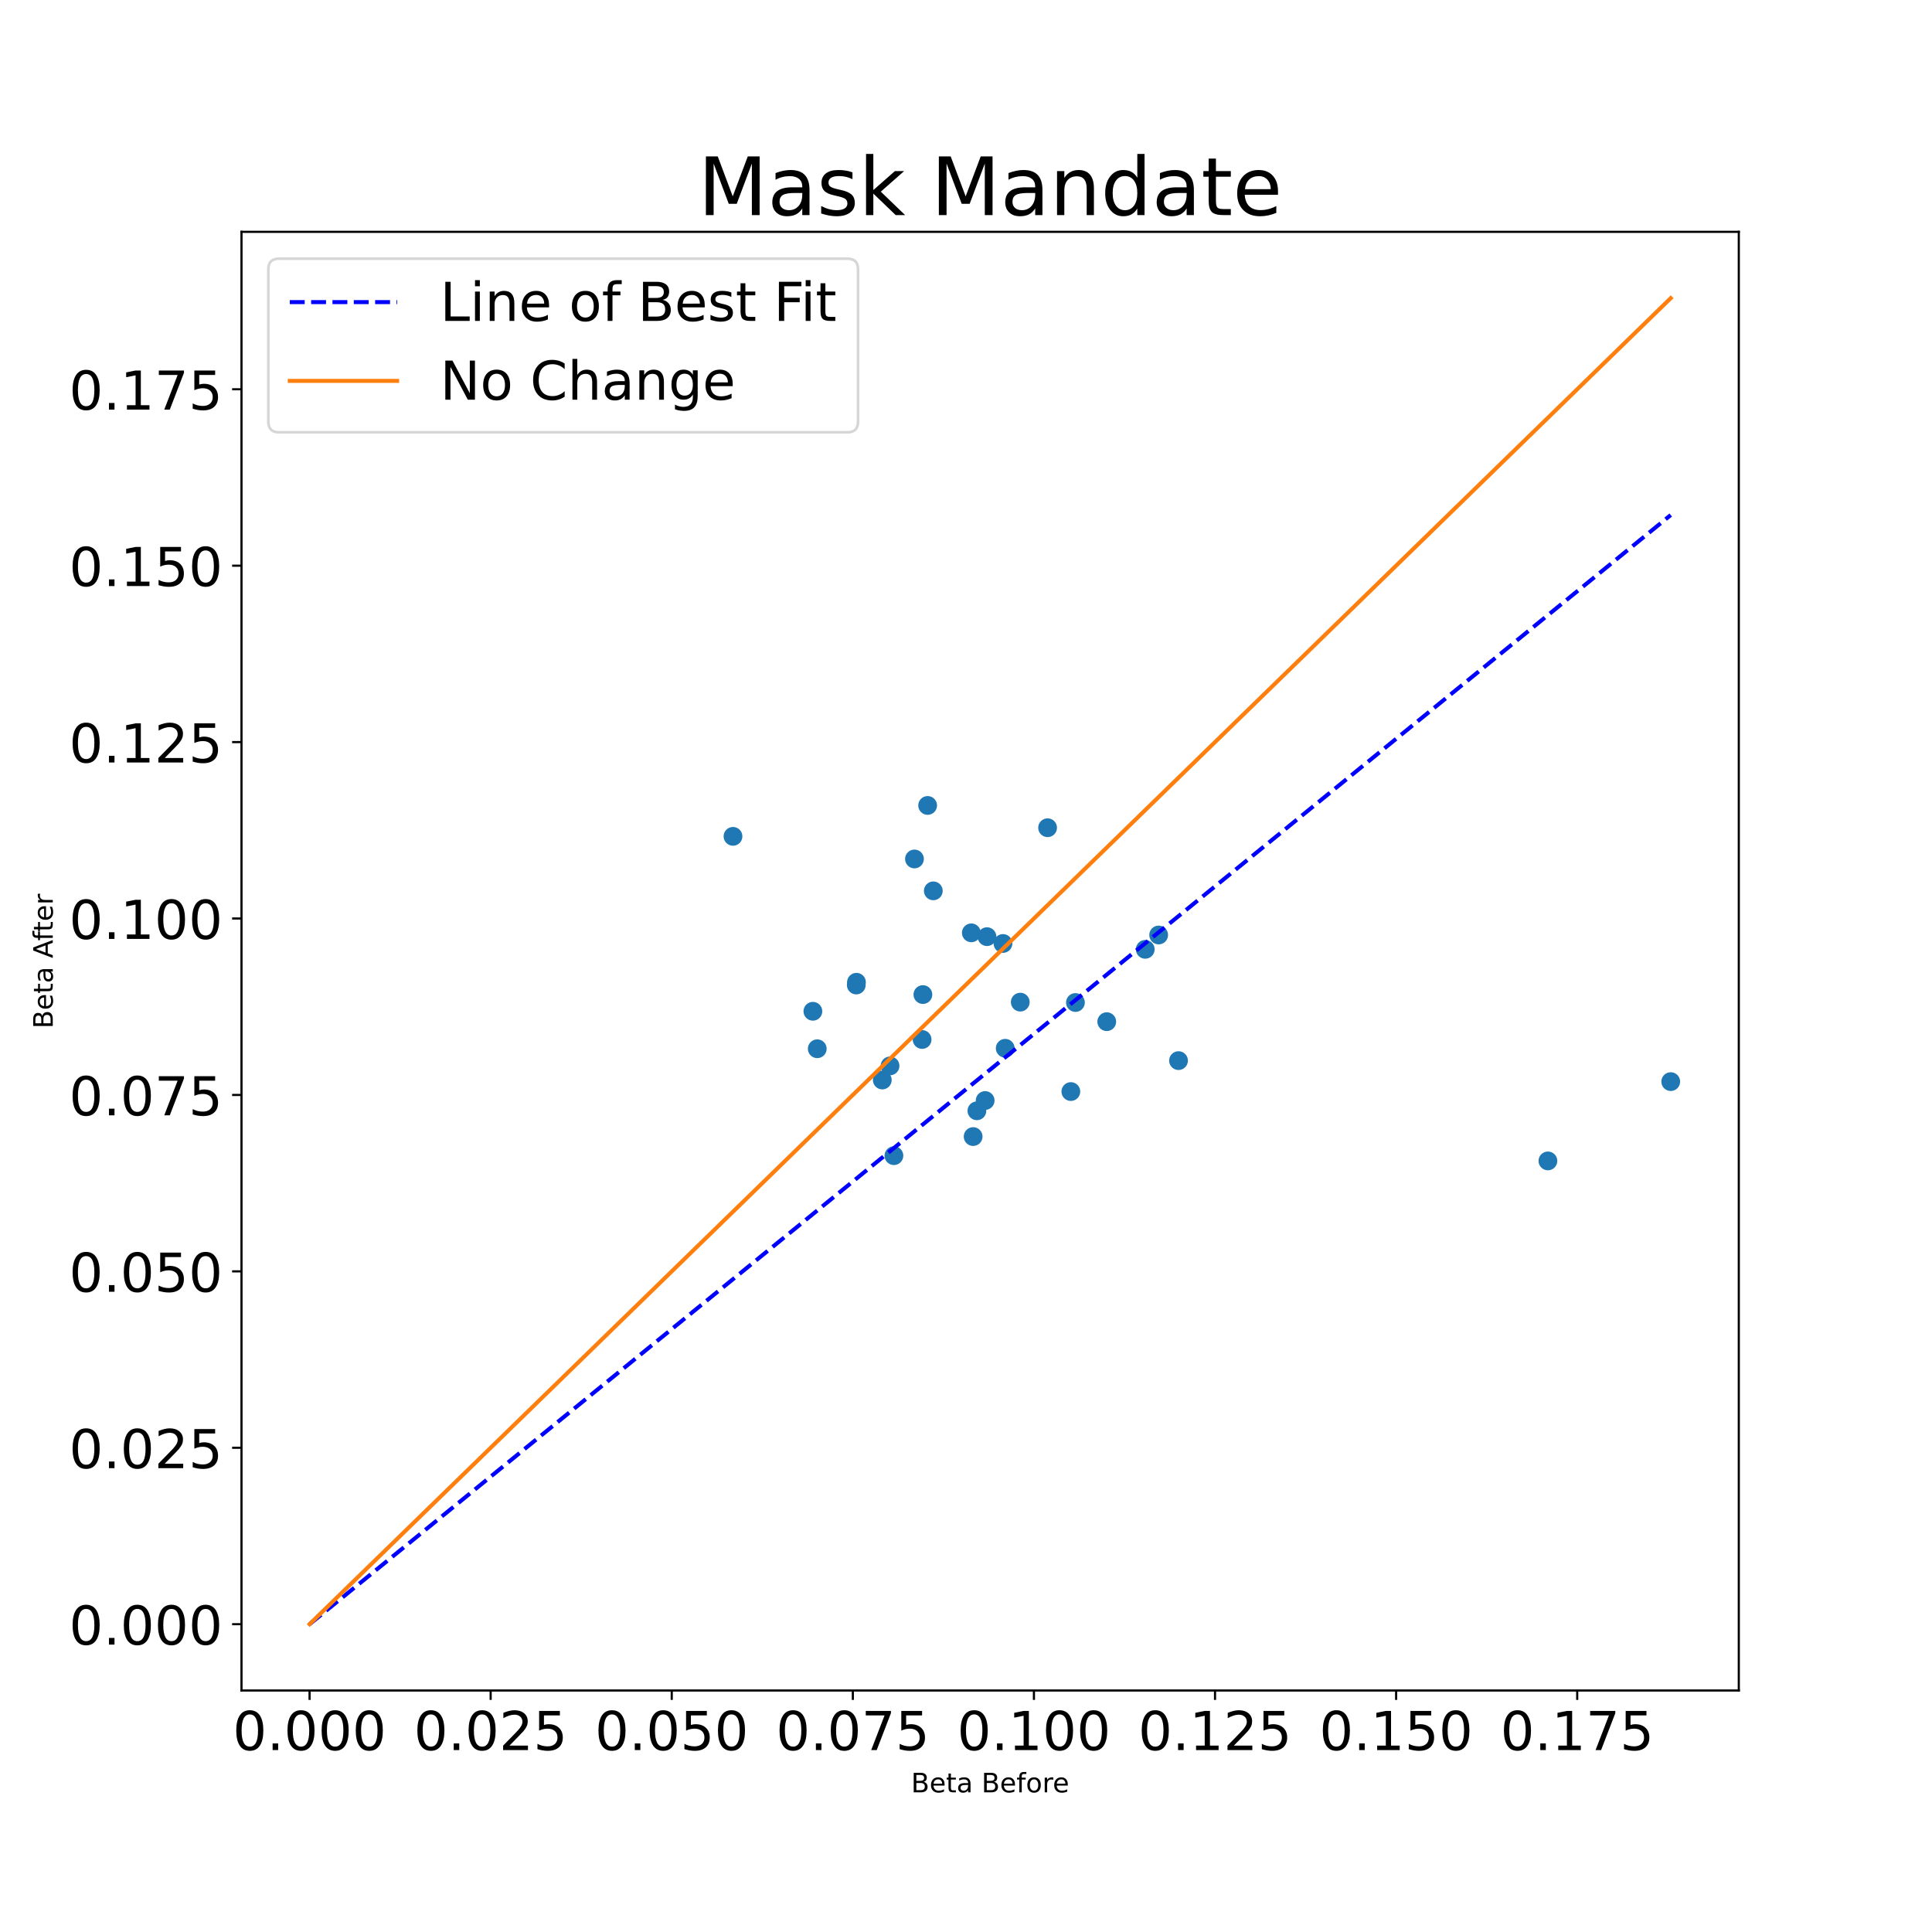
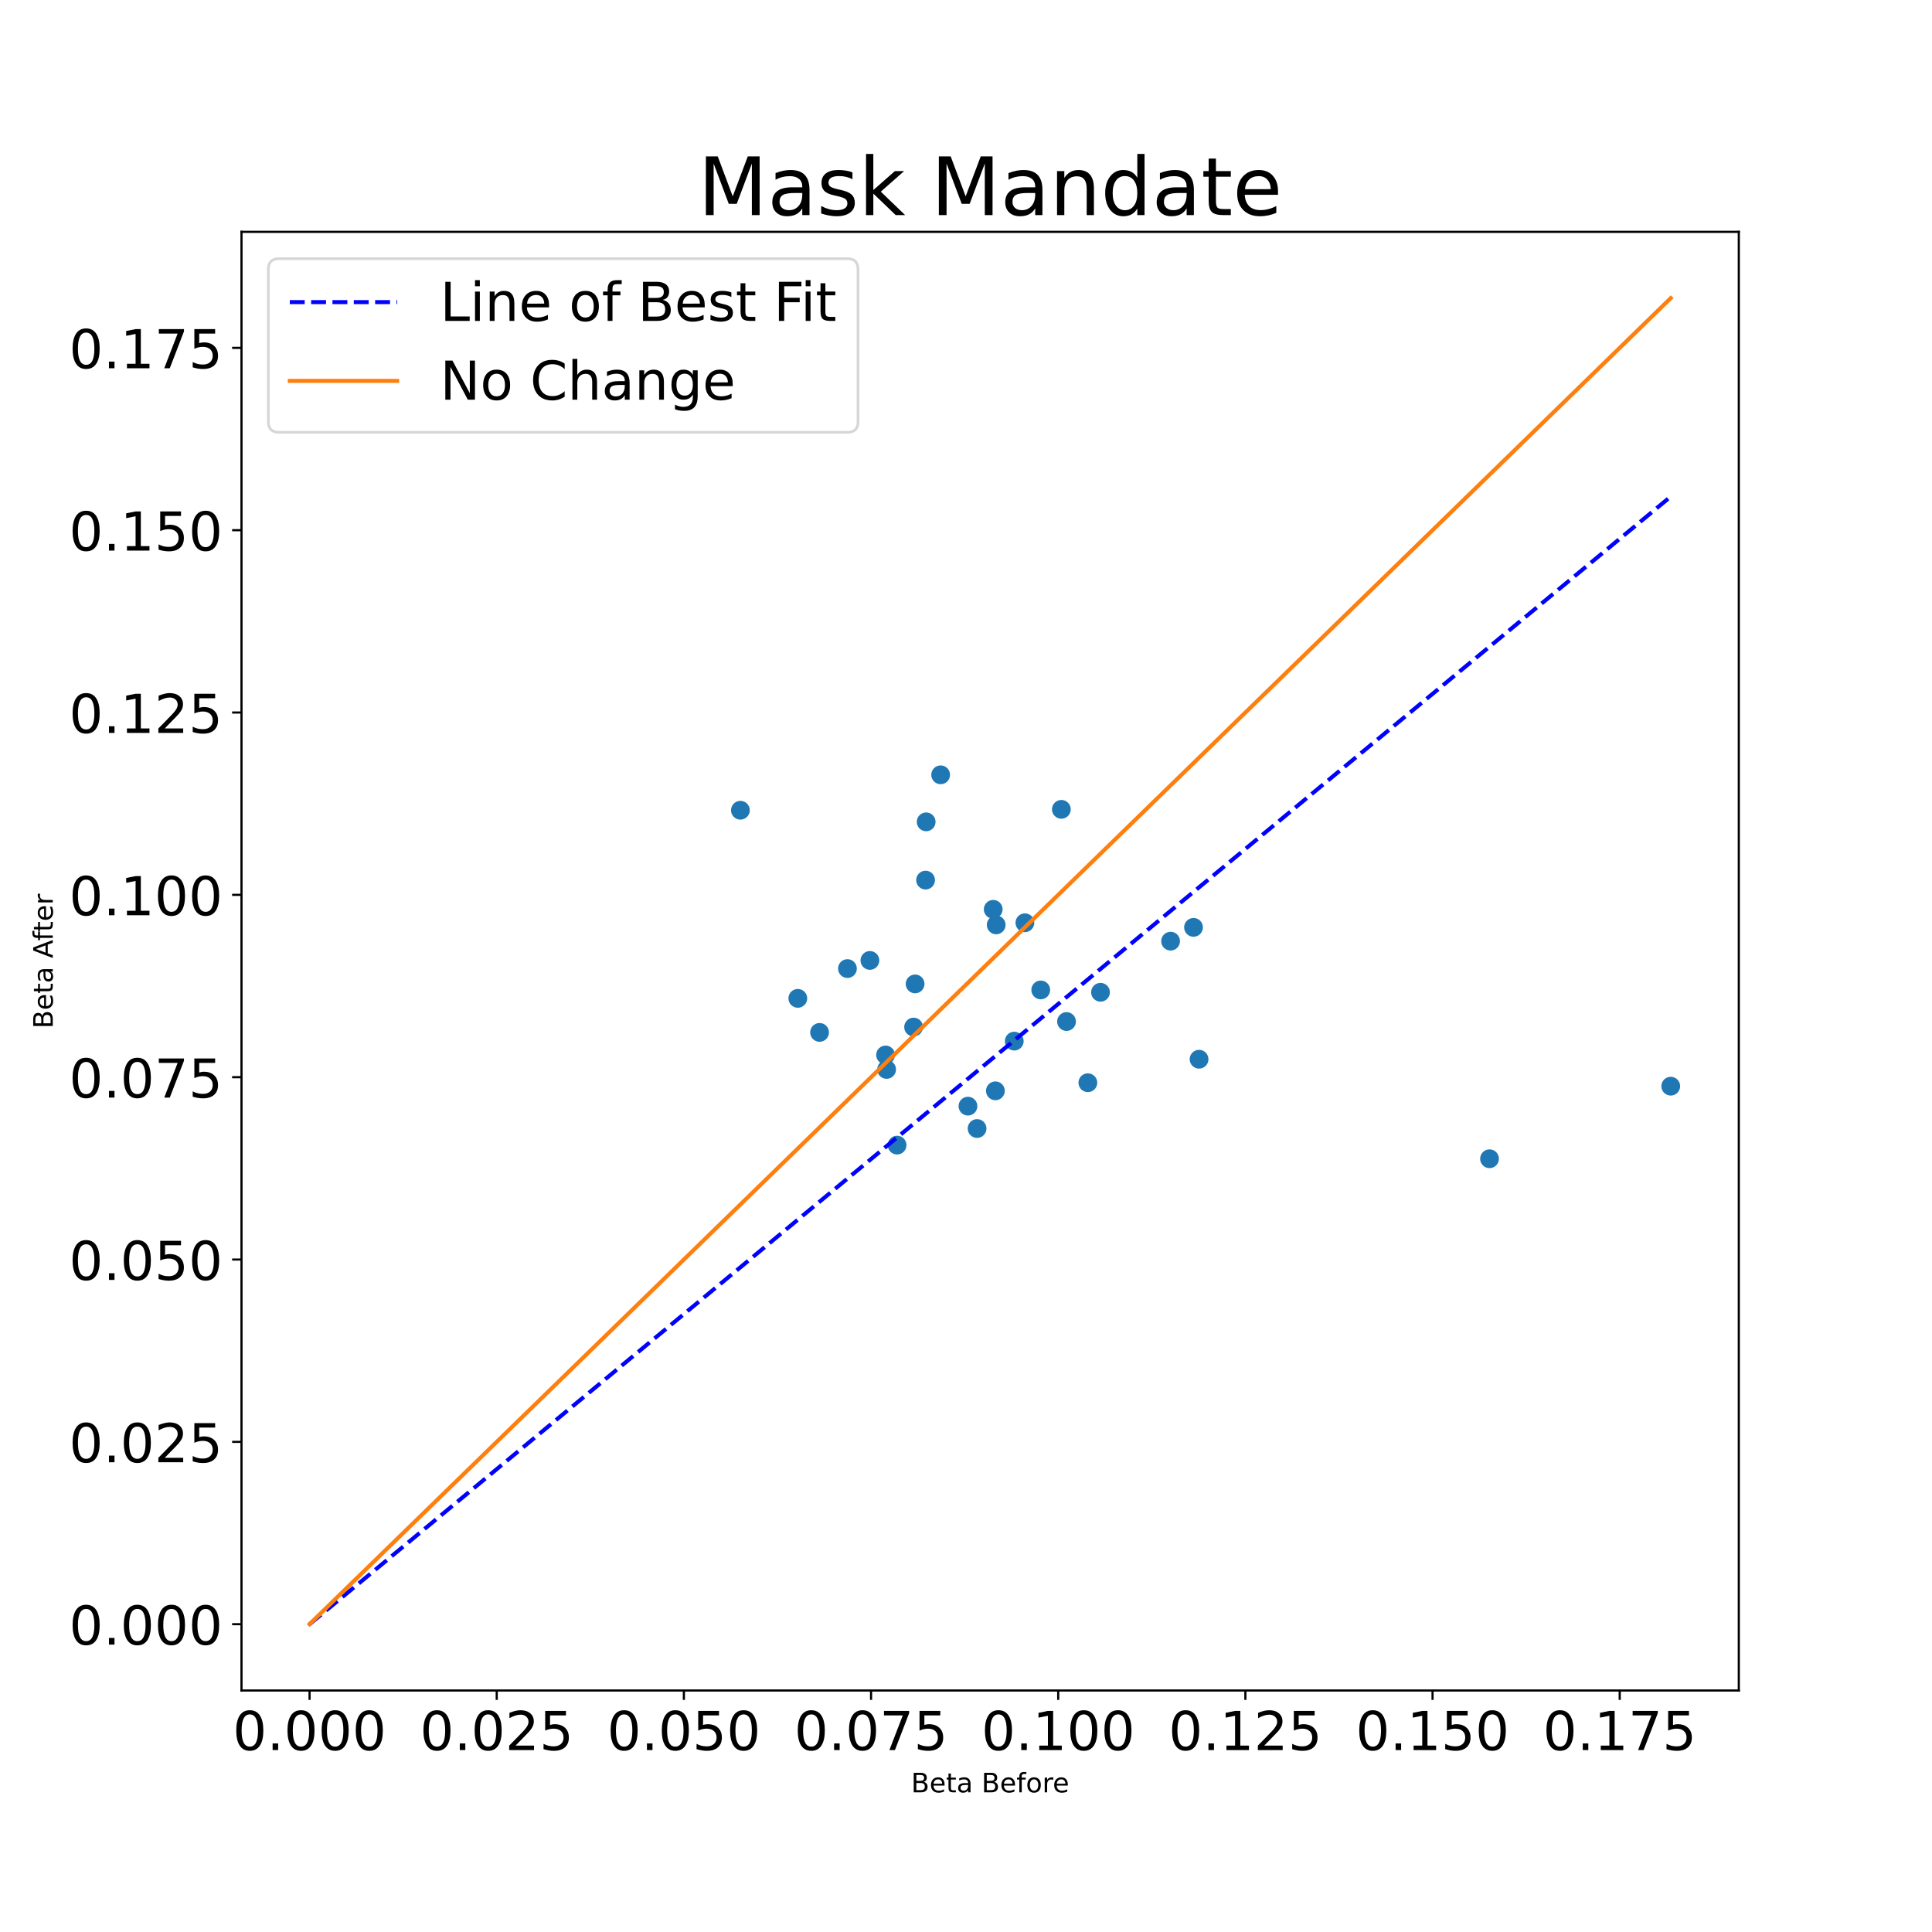
<svg xmlns="http://www.w3.org/2000/svg" xmlns:xlink="http://www.w3.org/1999/xlink" height="720pt" version="1.1" viewBox="0 0 720 720" width="720pt">
  <defs>
    <style type="text/css">*{stroke-linecap:butt;stroke-linejoin:round;}</style>
  </defs>
  <g id="figure_1">
    <g id="patch_1">
      <path d="M 0 720  L 720 720  L 720 0  L 0 0  z " style="fill:#ffffff;" />
    </g>
    <g id="axes_1">
      <g id="patch_2">
        <path d="M 90 630  L 648 630  L 648 86.4  L 90 86.4  z " style="fill:#ffffff;" />
      </g>
      <g id="matplotlib.axis_1">
        <g id="xtick_1">
          <g id="line2d_1">
            <defs>
-               <path d="M 0 0  L 0 3.5  " id="m002d3582f9" style="stroke:#000000;stroke-width:0.8;" />
-             </defs>
-             <g>
-               <use style="stroke:#000000;stroke-width:0.8;" x="115.364" xlink:href="#m002d3582f9" y="630" />
+               <path d="M 0 0  L 0 3.5  " id="mffcca838b2" style="stroke:#000000;stroke-width:0.8;" />
+             </defs>
+             <g>
+               <use style="stroke:#000000;stroke-width:0.8;" x="115.364" xlink:href="#mffcca838b2" y="630" />
            </g>
          </g>
          <g id="text_1">
            <g transform="translate(86.73551 652.1969)scale(0.2 -0.2)">
              <defs>
                <path d="M 31.781 66.406  Q 24.172 66.406 20.328 58.906  Q 16.5 51.422 16.5 36.375  Q 16.5 21.391 20.328 13.891  Q 24.172 6.391 31.781 6.391  Q 39.453 6.391 43.281 13.891  Q 47.125 21.391 47.125 36.375  Q 47.125 51.422 43.281 58.906  Q 39.453 66.406 31.781 66.406  z M 31.781 74.219  Q 44.047 74.219 50.516 64.516  Q 56.984 54.828 56.984 36.375  Q 56.984 17.969 50.516 8.266  Q 44.047 -1.422 31.781 -1.422  Q 19.531 -1.422 13.062 8.266  Q 6.594 17.969 6.594 36.375  Q 6.594 54.828 13.062 64.516  Q 19.531 74.219 31.781 74.219  z " id="DejaVuSans-48" />
                <path d="M 10.688 12.406  L 21 12.406  L 21 0  L 10.688 0  z " id="DejaVuSans-46" />
              </defs>
              <use xlink:href="#DejaVuSans-48" />
              <use x="63.623" xlink:href="#DejaVuSans-46" />
              <use x="95.41" xlink:href="#DejaVuSans-48" />
              <use x="159.033" xlink:href="#DejaVuSans-48" />
              <use x="222.656" xlink:href="#DejaVuSans-48" />
            </g>
          </g>
        </g>
        <g id="xtick_2">
          <g id="line2d_2">
            <g>
-               <use style="stroke:#000000;stroke-width:0.8;" x="182.852" xlink:href="#m002d3582f9" y="630" />
+               <use style="stroke:#000000;stroke-width:0.8;" x="185.114" xlink:href="#mffcca838b2" y="630" />
            </g>
          </g>
          <g id="text_2">
-             <g transform="translate(154.2239 652.1969)scale(0.2 -0.2)">
+             <g transform="translate(156.4862 652.1969)scale(0.2 -0.2)">
              <defs>
                <path d="M 19.188 8.297  L 53.609 8.297  L 53.609 0  L 7.328 0  L 7.328 8.297  Q 12.938 14.109 22.625 23.891  Q 32.328 33.688 34.812 36.531  Q 39.547 41.844 41.422 45.531  Q 43.312 49.219 43.312 52.781  Q 43.312 58.594 39.234 62.25  Q 35.156 65.922 28.609 65.922  Q 23.969 65.922 18.812 64.312  Q 13.672 62.703 7.812 59.422  L 7.812 69.391  Q 13.766 71.781 18.938 73  Q 24.125 74.219 28.422 74.219  Q 39.75 74.219 46.484 68.547  Q 53.219 62.891 53.219 53.422  Q 53.219 48.922 51.531 44.891  Q 49.859 40.875 45.406 35.406  Q 44.188 33.984 37.641 27.219  Q 31.109 20.453 19.188 8.297  z " id="DejaVuSans-50" />
                <path d="M 10.797 72.906  L 49.516 72.906  L 49.516 64.594  L 19.828 64.594  L 19.828 46.734  Q 21.969 47.469 24.109 47.828  Q 26.266 48.188 28.422 48.188  Q 40.625 48.188 47.75 41.5  Q 54.891 34.812 54.891 23.391  Q 54.891 11.625 47.562 5.094  Q 40.234 -1.422 26.906 -1.422  Q 22.312 -1.422 17.547 -0.641  Q 12.797 0.141 7.719 1.703  L 7.719 11.625  Q 12.109 9.234 16.797 8.062  Q 21.484 6.891 26.703 6.891  Q 35.156 6.891 40.078 11.328  Q 45.016 15.766 45.016 23.391  Q 45.016 31 40.078 35.438  Q 35.156 39.891 26.703 39.891  Q 22.75 39.891 18.812 39.016  Q 14.891 38.141 10.797 36.281  z " id="DejaVuSans-53" />
              </defs>
              <use xlink:href="#DejaVuSans-48" />
              <use x="63.623" xlink:href="#DejaVuSans-46" />
              <use x="95.41" xlink:href="#DejaVuSans-48" />
              <use x="159.033" xlink:href="#DejaVuSans-50" />
              <use x="222.656" xlink:href="#DejaVuSans-53" />
            </g>
          </g>
        </g>
        <g id="xtick_3">
          <g id="line2d_3">
            <g>
-               <use style="stroke:#000000;stroke-width:0.8;" x="250.34" xlink:href="#m002d3582f9" y="630" />
+               <use style="stroke:#000000;stroke-width:0.8;" x="254.865" xlink:href="#mffcca838b2" y="630" />
            </g>
          </g>
          <g id="text_3">
-             <g transform="translate(221.7123 652.1969)scale(0.2 -0.2)">
+             <g transform="translate(226.2369 652.1969)scale(0.2 -0.2)">
              <use xlink:href="#DejaVuSans-48" />
              <use x="63.623" xlink:href="#DejaVuSans-46" />
              <use x="95.41" xlink:href="#DejaVuSans-48" />
              <use x="159.033" xlink:href="#DejaVuSans-53" />
              <use x="222.656" xlink:href="#DejaVuSans-48" />
            </g>
          </g>
        </g>
        <g id="xtick_4">
          <g id="line2d_4">
            <g>
-               <use style="stroke:#000000;stroke-width:0.8;" x="317.829" xlink:href="#m002d3582f9" y="630" />
+               <use style="stroke:#000000;stroke-width:0.8;" x="324.616" xlink:href="#mffcca838b2" y="630" />
            </g>
          </g>
          <g id="text_4">
-             <g transform="translate(289.2007 652.1969)scale(0.2 -0.2)">
+             <g transform="translate(295.9876 652.1969)scale(0.2 -0.2)">
              <defs>
                <path d="M 8.203 72.906  L 55.078 72.906  L 55.078 68.703  L 28.609 0  L 18.312 0  L 43.219 64.594  L 8.203 64.594  z " id="DejaVuSans-55" />
              </defs>
              <use xlink:href="#DejaVuSans-48" />
              <use x="63.623" xlink:href="#DejaVuSans-46" />
              <use x="95.41" xlink:href="#DejaVuSans-48" />
              <use x="159.033" xlink:href="#DejaVuSans-55" />
              <use x="222.656" xlink:href="#DejaVuSans-53" />
            </g>
          </g>
        </g>
        <g id="xtick_5">
          <g id="line2d_5">
            <g>
-               <use style="stroke:#000000;stroke-width:0.8;" x="385.317" xlink:href="#m002d3582f9" y="630" />
+               <use style="stroke:#000000;stroke-width:0.8;" x="394.366" xlink:href="#mffcca838b2" y="630" />
            </g>
          </g>
          <g id="text_5">
-             <g transform="translate(356.6891 652.1969)scale(0.2 -0.2)">
+             <g transform="translate(365.7383 652.1969)scale(0.2 -0.2)">
              <defs>
                <path d="M 12.406 8.297  L 28.516 8.297  L 28.516 63.922  L 10.984 60.406  L 10.984 69.391  L 28.422 72.906  L 38.281 72.906  L 38.281 8.297  L 54.391 8.297  L 54.391 0  L 12.406 0  z " id="DejaVuSans-49" />
              </defs>
              <use xlink:href="#DejaVuSans-48" />
              <use x="63.623" xlink:href="#DejaVuSans-46" />
              <use x="95.41" xlink:href="#DejaVuSans-49" />
              <use x="159.033" xlink:href="#DejaVuSans-48" />
              <use x="222.656" xlink:href="#DejaVuSans-48" />
            </g>
          </g>
        </g>
        <g id="xtick_6">
          <g id="line2d_6">
            <g>
-               <use style="stroke:#000000;stroke-width:0.8;" x="452.806" xlink:href="#m002d3582f9" y="630" />
+               <use style="stroke:#000000;stroke-width:0.8;" x="464.117" xlink:href="#mffcca838b2" y="630" />
            </g>
          </g>
          <g id="text_6">
-             <g transform="translate(424.1775 652.1969)scale(0.2 -0.2)">
+             <g transform="translate(435.4891 652.1969)scale(0.2 -0.2)">
              <use xlink:href="#DejaVuSans-48" />
              <use x="63.623" xlink:href="#DejaVuSans-46" />
              <use x="95.41" xlink:href="#DejaVuSans-49" />
              <use x="159.033" xlink:href="#DejaVuSans-50" />
              <use x="222.656" xlink:href="#DejaVuSans-53" />
            </g>
          </g>
        </g>
        <g id="xtick_7">
          <g id="line2d_7">
            <g>
-               <use style="stroke:#000000;stroke-width:0.8;" x="520.294" xlink:href="#m002d3582f9" y="630" />
+               <use style="stroke:#000000;stroke-width:0.8;" x="533.868" xlink:href="#mffcca838b2" y="630" />
            </g>
          </g>
          <g id="text_7">
-             <g transform="translate(491.6659 652.1969)scale(0.2 -0.2)">
+             <g transform="translate(505.2398 652.1969)scale(0.2 -0.2)">
              <use xlink:href="#DejaVuSans-48" />
              <use x="63.623" xlink:href="#DejaVuSans-46" />
              <use x="95.41" xlink:href="#DejaVuSans-49" />
              <use x="159.033" xlink:href="#DejaVuSans-53" />
              <use x="222.656" xlink:href="#DejaVuSans-48" />
            </g>
          </g>
        </g>
        <g id="xtick_8">
          <g id="line2d_8">
            <g>
-               <use style="stroke:#000000;stroke-width:0.8;" x="587.782" xlink:href="#m002d3582f9" y="630" />
+               <use style="stroke:#000000;stroke-width:0.8;" x="603.619" xlink:href="#mffcca838b2" y="630" />
            </g>
          </g>
          <g id="text_8">
-             <g transform="translate(559.1544 652.1969)scale(0.2 -0.2)">
+             <g transform="translate(574.9905 652.1969)scale(0.2 -0.2)">
              <use xlink:href="#DejaVuSans-48" />
              <use x="63.623" xlink:href="#DejaVuSans-46" />
              <use x="95.41" xlink:href="#DejaVuSans-49" />
              <use x="159.033" xlink:href="#DejaVuSans-55" />
              <use x="222.656" xlink:href="#DejaVuSans-53" />
            </g>
          </g>
        </g>
        <g id="text_9">
          <g transform="translate(339.5336 667.9547)scale(0.1 -0.1)">
            <defs>
              <path d="M 19.672 34.812  L 19.672 8.109  L 35.5 8.109  Q 43.453 8.109 47.281 11.406  Q 51.125 14.703 51.125 21.484  Q 51.125 28.328 47.281 31.562  Q 43.453 34.812 35.5 34.812  z M 19.672 64.797  L 19.672 42.828  L 34.281 42.828  Q 41.5 42.828 45.031 45.531  Q 48.578 48.25 48.578 53.812  Q 48.578 59.328 45.031 62.062  Q 41.5 64.797 34.281 64.797  z M 9.812 72.906  L 35.016 72.906  Q 46.297 72.906 52.391 68.219  Q 58.5 63.531 58.5 54.891  Q 58.5 48.188 55.375 44.234  Q 52.25 40.281 46.188 39.312  Q 53.469 37.75 57.5 32.781  Q 61.531 27.828 61.531 20.406  Q 61.531 10.641 54.891 5.312  Q 48.25 0 35.984 0  L 9.812 0  z " id="DejaVuSans-66" />
              <path d="M 56.203 29.594  L 56.203 25.203  L 14.891 25.203  Q 15.484 15.922 20.484 11.062  Q 25.484 6.203 34.422 6.203  Q 39.594 6.203 44.453 7.469  Q 49.312 8.734 54.109 11.281  L 54.109 2.781  Q 49.266 0.734 44.188 -0.344  Q 39.109 -1.422 33.891 -1.422  Q 20.797 -1.422 13.156 6.188  Q 5.516 13.812 5.516 26.812  Q 5.516 40.234 12.766 48.109  Q 20.016 56 32.328 56  Q 43.359 56 49.781 48.891  Q 56.203 41.797 56.203 29.594  z M 47.219 32.234  Q 47.125 39.594 43.094 43.984  Q 39.062 48.391 32.422 48.391  Q 24.906 48.391 20.391 44.141  Q 15.875 39.891 15.188 32.172  z " id="DejaVuSans-101" />
              <path d="M 18.312 70.219  L 18.312 54.688  L 36.812 54.688  L 36.812 47.703  L 18.312 47.703  L 18.312 18.016  Q 18.312 11.328 20.141 9.422  Q 21.969 7.516 27.594 7.516  L 36.812 7.516  L 36.812 0  L 27.594 0  Q 17.188 0 13.234 3.875  Q 9.281 7.766 9.281 18.016  L 9.281 47.703  L 2.688 47.703  L 2.688 54.688  L 9.281 54.688  L 9.281 70.219  z " id="DejaVuSans-116" />
              <path d="M 34.281 27.484  Q 23.391 27.484 19.188 25  Q 14.984 22.516 14.984 16.5  Q 14.984 11.719 18.141 8.906  Q 21.297 6.109 26.703 6.109  Q 34.188 6.109 38.703 11.406  Q 43.219 16.703 43.219 25.484  L 43.219 27.484  z M 52.203 31.203  L 52.203 0  L 43.219 0  L 43.219 8.297  Q 40.141 3.328 35.547 0.953  Q 30.953 -1.422 24.312 -1.422  Q 15.922 -1.422 10.953 3.297  Q 6 8.016 6 15.922  Q 6 25.141 12.172 29.828  Q 18.359 34.516 30.609 34.516  L 43.219 34.516  L 43.219 35.406  Q 43.219 41.609 39.141 45  Q 35.062 48.391 27.688 48.391  Q 23 48.391 18.547 47.266  Q 14.109 46.141 10.016 43.891  L 10.016 52.203  Q 14.938 54.109 19.578 55.047  Q 24.219 56 28.609 56  Q 40.484 56 46.344 49.844  Q 52.203 43.703 52.203 31.203  z " id="DejaVuSans-97" />
              <path id="DejaVuSans-32" />
              <path d="M 37.109 75.984  L 37.109 68.5  L 28.516 68.5  Q 23.688 68.5 21.797 66.547  Q 19.922 64.594 19.922 59.516  L 19.922 54.688  L 34.719 54.688  L 34.719 47.703  L 19.922 47.703  L 19.922 0  L 10.891 0  L 10.891 47.703  L 2.297 47.703  L 2.297 54.688  L 10.891 54.688  L 10.891 58.5  Q 10.891 67.625 15.141 71.797  Q 19.391 75.984 28.609 75.984  z " id="DejaVuSans-102" />
              <path d="M 30.609 48.391  Q 23.391 48.391 19.188 42.75  Q 14.984 37.109 14.984 27.297  Q 14.984 17.484 19.156 11.844  Q 23.344 6.203 30.609 6.203  Q 37.797 6.203 41.984 11.859  Q 46.188 17.531 46.188 27.297  Q 46.188 37.016 41.984 42.703  Q 37.797 48.391 30.609 48.391  z M 30.609 56  Q 42.328 56 49.016 48.375  Q 55.719 40.766 55.719 27.297  Q 55.719 13.875 49.016 6.219  Q 42.328 -1.422 30.609 -1.422  Q 18.844 -1.422 12.172 6.219  Q 5.516 13.875 5.516 27.297  Q 5.516 40.766 12.172 48.375  Q 18.844 56 30.609 56  z " id="DejaVuSans-111" />
              <path d="M 41.109 46.297  Q 39.594 47.172 37.812 47.578  Q 36.031 48 33.891 48  Q 26.266 48 22.188 43.047  Q 18.109 38.094 18.109 28.812  L 18.109 0  L 9.078 0  L 9.078 54.688  L 18.109 54.688  L 18.109 46.188  Q 20.953 51.172 25.484 53.578  Q 30.031 56 36.531 56  Q 37.453 56 38.578 55.875  Q 39.703 55.766 41.062 55.516  z " id="DejaVuSans-114" />
            </defs>
            <use xlink:href="#DejaVuSans-66" />
            <use x="68.604" xlink:href="#DejaVuSans-101" />
            <use x="130.127" xlink:href="#DejaVuSans-116" />
            <use x="169.336" xlink:href="#DejaVuSans-97" />
            <use x="230.615" xlink:href="#DejaVuSans-32" />
            <use x="262.402" xlink:href="#DejaVuSans-66" />
            <use x="331.006" xlink:href="#DejaVuSans-101" />
            <use x="392.529" xlink:href="#DejaVuSans-102" />
            <use x="427.734" xlink:href="#DejaVuSans-111" />
            <use x="488.916" xlink:href="#DejaVuSans-114" />
            <use x="527.779" xlink:href="#DejaVuSans-101" />
          </g>
        </g>
      </g>
      <g id="matplotlib.axis_2">
        <g id="ytick_1">
          <g id="line2d_9">
            <defs>
-               <path d="M 0 0  L -3.5 0  " id="m170385538f" style="stroke:#000000;stroke-width:0.8;" />
-             </defs>
-             <g>
-               <use style="stroke:#000000;stroke-width:0.8;" x="90" xlink:href="#m170385538f" y="605.291" />
+               <path d="M 0 0  L -3.5 0  " id="mff14af3f77" style="stroke:#000000;stroke-width:0.8;" />
+             </defs>
+             <g>
+               <use style="stroke:#000000;stroke-width:0.8;" x="90" xlink:href="#mff14af3f77" y="605.291" />
            </g>
          </g>
          <g id="text_10">
            <g transform="translate(25.74375 612.8893)scale(0.2 -0.2)">
              <use xlink:href="#DejaVuSans-48" />
              <use x="63.623" xlink:href="#DejaVuSans-46" />
              <use x="95.41" xlink:href="#DejaVuSans-48" />
              <use x="159.033" xlink:href="#DejaVuSans-48" />
              <use x="222.656" xlink:href="#DejaVuSans-48" />
            </g>
          </g>
        </g>
        <g id="ytick_2">
          <g id="line2d_10">
            <g>
-               <use style="stroke:#000000;stroke-width:0.8;" x="90" xlink:href="#m170385538f" y="539.544" />
+               <use style="stroke:#000000;stroke-width:0.8;" x="90" xlink:href="#mff14af3f77" y="537.34" />
            </g>
          </g>
          <g id="text_11">
-             <g transform="translate(25.74375 547.1426)scale(0.2 -0.2)">
+             <g transform="translate(25.74375 544.9387)scale(0.2 -0.2)">
              <use xlink:href="#DejaVuSans-48" />
              <use x="63.623" xlink:href="#DejaVuSans-46" />
              <use x="95.41" xlink:href="#DejaVuSans-48" />
              <use x="159.033" xlink:href="#DejaVuSans-50" />
              <use x="222.656" xlink:href="#DejaVuSans-53" />
            </g>
          </g>
        </g>
        <g id="ytick_3">
          <g id="line2d_11">
            <g>
-               <use style="stroke:#000000;stroke-width:0.8;" x="90" xlink:href="#m170385538f" y="473.797" />
+               <use style="stroke:#000000;stroke-width:0.8;" x="90" xlink:href="#mff14af3f77" y="469.39" />
            </g>
          </g>
          <g id="text_12">
-             <g transform="translate(25.74375 481.3958)scale(0.2 -0.2)">
+             <g transform="translate(25.74375 476.988)scale(0.2 -0.2)">
              <use xlink:href="#DejaVuSans-48" />
              <use x="63.623" xlink:href="#DejaVuSans-46" />
              <use x="95.41" xlink:href="#DejaVuSans-48" />
              <use x="159.033" xlink:href="#DejaVuSans-53" />
              <use x="222.656" xlink:href="#DejaVuSans-48" />
            </g>
          </g>
        </g>
        <g id="ytick_4">
          <g id="line2d_12">
            <g>
-               <use style="stroke:#000000;stroke-width:0.8;" x="90" xlink:href="#m170385538f" y="408.051" />
+               <use style="stroke:#000000;stroke-width:0.8;" x="90" xlink:href="#mff14af3f77" y="401.439" />
            </g>
          </g>
          <g id="text_13">
-             <g transform="translate(25.74375 415.649)scale(0.2 -0.2)">
+             <g transform="translate(25.74375 409.0373)scale(0.2 -0.2)">
              <use xlink:href="#DejaVuSans-48" />
              <use x="63.623" xlink:href="#DejaVuSans-46" />
              <use x="95.41" xlink:href="#DejaVuSans-48" />
              <use x="159.033" xlink:href="#DejaVuSans-55" />
              <use x="222.656" xlink:href="#DejaVuSans-53" />
            </g>
          </g>
        </g>
        <g id="ytick_5">
          <g id="line2d_13">
            <g>
-               <use style="stroke:#000000;stroke-width:0.8;" x="90" xlink:href="#m170385538f" y="342.304" />
+               <use style="stroke:#000000;stroke-width:0.8;" x="90" xlink:href="#mff14af3f77" y="333.488" />
            </g>
          </g>
          <g id="text_14">
-             <g transform="translate(25.74375 349.9023)scale(0.2 -0.2)">
+             <g transform="translate(25.74375 341.0866)scale(0.2 -0.2)">
              <use xlink:href="#DejaVuSans-48" />
              <use x="63.623" xlink:href="#DejaVuSans-46" />
              <use x="95.41" xlink:href="#DejaVuSans-49" />
              <use x="159.033" xlink:href="#DejaVuSans-48" />
              <use x="222.656" xlink:href="#DejaVuSans-48" />
            </g>
          </g>
        </g>
        <g id="ytick_6">
          <g id="line2d_14">
            <g>
-               <use style="stroke:#000000;stroke-width:0.8;" x="90" xlink:href="#m170385538f" y="276.557" />
+               <use style="stroke:#000000;stroke-width:0.8;" x="90" xlink:href="#mff14af3f77" y="265.537" />
            </g>
          </g>
          <g id="text_15">
-             <g transform="translate(25.74375 284.1555)scale(0.2 -0.2)">
+             <g transform="translate(25.74375 273.1359)scale(0.2 -0.2)">
              <use xlink:href="#DejaVuSans-48" />
              <use x="63.623" xlink:href="#DejaVuSans-46" />
              <use x="95.41" xlink:href="#DejaVuSans-49" />
              <use x="159.033" xlink:href="#DejaVuSans-50" />
              <use x="222.656" xlink:href="#DejaVuSans-53" />
            </g>
          </g>
        </g>
        <g id="ytick_7">
          <g id="line2d_15">
            <g>
-               <use style="stroke:#000000;stroke-width:0.8;" x="90" xlink:href="#m170385538f" y="210.81" />
+               <use style="stroke:#000000;stroke-width:0.8;" x="90" xlink:href="#mff14af3f77" y="197.587" />
            </g>
          </g>
          <g id="text_16">
-             <g transform="translate(25.74375 218.4087)scale(0.2 -0.2)">
+             <g transform="translate(25.74375 205.1852)scale(0.2 -0.2)">
              <use xlink:href="#DejaVuSans-48" />
              <use x="63.623" xlink:href="#DejaVuSans-46" />
              <use x="95.41" xlink:href="#DejaVuSans-49" />
              <use x="159.033" xlink:href="#DejaVuSans-53" />
              <use x="222.656" xlink:href="#DejaVuSans-48" />
            </g>
          </g>
        </g>
        <g id="ytick_8">
          <g id="line2d_16">
            <g>
-               <use style="stroke:#000000;stroke-width:0.8;" x="90" xlink:href="#m170385538f" y="145.064" />
+               <use style="stroke:#000000;stroke-width:0.8;" x="90" xlink:href="#mff14af3f77" y="129.636" />
            </g>
          </g>
          <g id="text_17">
-             <g transform="translate(25.74375 152.662)scale(0.2 -0.2)">
+             <g transform="translate(25.74375 137.2345)scale(0.2 -0.2)">
              <use xlink:href="#DejaVuSans-48" />
              <use x="63.623" xlink:href="#DejaVuSans-46" />
              <use x="95.41" xlink:href="#DejaVuSans-49" />
              <use x="159.033" xlink:href="#DejaVuSans-55" />
              <use x="222.656" xlink:href="#DejaVuSans-53" />
            </g>
          </g>
        </g>
        <g id="text_18">
          <g transform="translate(19.66406 383.3242)rotate(-90)scale(0.1 -0.1)">
            <defs>
              <path d="M 34.188 63.188  L 20.797 26.906  L 47.609 26.906  z M 28.609 72.906  L 39.797 72.906  L 67.578 0  L 57.328 0  L 50.688 18.703  L 17.828 18.703  L 11.188 0  L 0.781 0  z " id="DejaVuSans-65" />
            </defs>
            <use xlink:href="#DejaVuSans-66" />
            <use x="68.604" xlink:href="#DejaVuSans-101" />
            <use x="130.127" xlink:href="#DejaVuSans-116" />
            <use x="169.336" xlink:href="#DejaVuSans-97" />
            <use x="230.615" xlink:href="#DejaVuSans-32" />
            <use x="262.402" xlink:href="#DejaVuSans-65" />
            <use x="327.186" xlink:href="#DejaVuSans-102" />
            <use x="360.641" xlink:href="#DejaVuSans-116" />
            <use x="399.85" xlink:href="#DejaVuSans-101" />
            <use x="461.373" xlink:href="#DejaVuSans-114" />
          </g>
        </g>
      </g>
      <g id="line2d_17">
        <defs>
-           <path d="M 0 3  C 0.796 3 1.559 2.684 2.121 2.121  C 2.684 1.559 3 0.796 3 0  C 3 -0.796 2.684 -1.559 2.121 -2.121  C 1.559 -2.684 0.796 -3 0 -3  C -0.796 -3 -1.559 -2.684 -2.121 -2.121  C -2.684 -1.559 -3 -0.796 -3 0  C -3 0.796 -2.684 1.559 -2.121 2.121  C -1.559 2.684 -0.796 3 0 3  z " id="mfbb96137a7" style="stroke:#1f77b4;" />
+           <path d="M 0 3  C 0.796 3 1.559 2.684 2.121 2.121  C 2.684 1.559 3 0.796 3 0  C 3 -0.796 2.684 -1.559 2.121 -2.121  C 1.559 -2.684 0.796 -3 0 -3  C -0.796 -3 -1.559 -2.684 -2.121 -2.121  C -2.684 -1.559 -3 -0.796 -3 0  C -3 0.796 -2.684 1.559 -2.121 2.121  C -1.559 2.684 -0.796 3 0 3  z " id="m4b129cde47" style="stroke:#1f77b4;" />
        </defs>
-         <g clip-path="url(#pefb5df5673)">
-           <use style="fill:#1f77b4;stroke:#1f77b4;" x="412.457" xlink:href="#mfbb96137a7" y="380.747" />
-           <use style="fill:#1f77b4;stroke:#1f77b4;" x="367.136" xlink:href="#mfbb96137a7" y="410.129" />
-           <use style="fill:#1f77b4;stroke:#1f77b4;" x="380.222" xlink:href="#mfbb96137a7" y="373.465" />
-           <use style="fill:#1f77b4;stroke:#1f77b4;" x="343.936" xlink:href="#mfbb96137a7" y="370.644" />
-           <use style="fill:#1f77b4;stroke:#1f77b4;" x="345.705" xlink:href="#mfbb96137a7" y="300.167" />
-           <use style="fill:#1f77b4;stroke:#1f77b4;" x="400.785" xlink:href="#mfbb96137a7" y="373.609" />
-           <use style="fill:#1f77b4;stroke:#1f77b4;" x="576.862" xlink:href="#mfbb96137a7" y="432.638" />
-           <use style="fill:#1f77b4;stroke:#1f77b4;" x="361.987" xlink:href="#mfbb96137a7" y="347.64" />
-           <use style="fill:#1f77b4;stroke:#1f77b4;" x="367.819" xlink:href="#mfbb96137a7" y="349.064" />
-           <use style="fill:#1f77b4;stroke:#1f77b4;" x="304.566" xlink:href="#mfbb96137a7" y="390.841" />
-           <use style="fill:#1f77b4;stroke:#1f77b4;" x="347.816" xlink:href="#mfbb96137a7" y="331.995" />
-           <use style="fill:#1f77b4;stroke:#1f77b4;" x="302.938" xlink:href="#mfbb96137a7" y="376.873" />
-           <use style="fill:#1f77b4;stroke:#1f77b4;" x="390.407" xlink:href="#mfbb96137a7" y="308.472" />
-           <use style="fill:#1f77b4;stroke:#1f77b4;" x="273.167" xlink:href="#mfbb96137a7" y="311.684" />
-           <use style="fill:#1f77b4;stroke:#1f77b4;" x="364.067" xlink:href="#mfbb96137a7" y="413.962" />
-           <use style="fill:#1f77b4;stroke:#1f77b4;" x="333.138" xlink:href="#mfbb96137a7" y="430.682" />
-           <use style="fill:#1f77b4;stroke:#1f77b4;" x="343.646" xlink:href="#mfbb96137a7" y="387.387" />
-           <use style="fill:#1f77b4;stroke:#1f77b4;" x="439.201" xlink:href="#mfbb96137a7" y="395.262" />
-           <use style="fill:#1f77b4;stroke:#1f77b4;" x="431.799" xlink:href="#mfbb96137a7" y="348.447" />
-           <use style="fill:#1f77b4;stroke:#1f77b4;" x="331.693" xlink:href="#mfbb96137a7" y="397.224" />
-           <use style="fill:#1f77b4;stroke:#1f77b4;" x="319.182" xlink:href="#mfbb96137a7" y="366.06" />
-           <use style="fill:#1f77b4;stroke:#1f77b4;" x="373.777" xlink:href="#mfbb96137a7" y="351.606" />
-           <use style="fill:#1f77b4;stroke:#1f77b4;" x="399.077" xlink:href="#mfbb96137a7" y="406.791" />
-           <use style="fill:#1f77b4;stroke:#1f77b4;" x="319.106" xlink:href="#mfbb96137a7" y="367.084" />
-           <use style="fill:#1f77b4;stroke:#1f77b4;" x="340.796" xlink:href="#mfbb96137a7" y="320.113" />
-           <use style="fill:#1f77b4;stroke:#1f77b4;" x="622.636" xlink:href="#mfbb96137a7" y="403.09" />
-           <use style="fill:#1f77b4;stroke:#1f77b4;" x="362.66" xlink:href="#mfbb96137a7" y="423.568" />
-           <use style="fill:#1f77b4;stroke:#1f77b4;" x="328.808" xlink:href="#mfbb96137a7" y="402.49" />
-           <use style="fill:#1f77b4;stroke:#1f77b4;" x="426.794" xlink:href="#mfbb96137a7" y="353.789" />
-           <use style="fill:#1f77b4;stroke:#1f77b4;" x="374.621" xlink:href="#mfbb96137a7" y="390.663" />
+         <g clip-path="url(#p6951dc501d)">
+           <use style="fill:#1f77b4;stroke:#1f77b4;" x="340.474" xlink:href="#m4b129cde47" y="382.758" />
+           <use style="fill:#1f77b4;stroke:#1f77b4;" x="360.728" xlink:href="#m4b129cde47" y="412.229" />
+           <use style="fill:#1f77b4;stroke:#1f77b4;" x="334.315" xlink:href="#m4b129cde47" y="426.75" />
+           <use style="fill:#1f77b4;stroke:#1f77b4;" x="305.43" xlink:href="#m4b129cde47" y="384.747" />
+           <use style="fill:#1f77b4;stroke:#1f77b4;" x="364.13" xlink:href="#m4b129cde47" y="420.569" />
+           <use style="fill:#1f77b4;stroke:#1f77b4;" x="344.937" xlink:href="#m4b129cde47" y="327.987" />
+           <use style="fill:#1f77b4;stroke:#1f77b4;" x="377.988" xlink:href="#m4b129cde47" y="387.997" />
+           <use style="fill:#1f77b4;stroke:#1f77b4;" x="405.412" xlink:href="#m4b129cde47" y="403.499" />
+           <use style="fill:#1f77b4;stroke:#1f77b4;" x="297.322" xlink:href="#m4b129cde47" y="372.06" />
+           <use style="fill:#1f77b4;stroke:#1f77b4;" x="345.155" xlink:href="#m4b129cde47" y="306.281" />
+           <use style="fill:#1f77b4;stroke:#1f77b4;" x="397.463" xlink:href="#m4b129cde47" y="380.697" />
+           <use style="fill:#1f77b4;stroke:#1f77b4;" x="446.856" xlink:href="#m4b129cde47" y="394.741" />
+           <use style="fill:#1f77b4;stroke:#1f77b4;" x="555.105" xlink:href="#m4b129cde47" y="431.835" />
+           <use style="fill:#1f77b4;stroke:#1f77b4;" x="371.25" xlink:href="#m4b129cde47" y="344.68" />
+           <use style="fill:#1f77b4;stroke:#1f77b4;" x="350.554" xlink:href="#m4b129cde47" y="288.752" />
+           <use style="fill:#1f77b4;stroke:#1f77b4;" x="622.636" xlink:href="#m4b129cde47" y="404.787" />
+           <use style="fill:#1f77b4;stroke:#1f77b4;" x="444.791" xlink:href="#m4b129cde47" y="345.6" />
+           <use style="fill:#1f77b4;stroke:#1f77b4;" x="341.031" xlink:href="#m4b129cde47" y="366.673" />
+           <use style="fill:#1f77b4;stroke:#1f77b4;" x="370.952" xlink:href="#m4b129cde47" y="406.52" />
+           <use style="fill:#1f77b4;stroke:#1f77b4;" x="330.029" xlink:href="#m4b129cde47" y="393.153" />
+           <use style="fill:#1f77b4;stroke:#1f77b4;" x="324.186" xlink:href="#m4b129cde47" y="357.923" />
+           <use style="fill:#1f77b4;stroke:#1f77b4;" x="381.951" xlink:href="#m4b129cde47" y="343.882" />
+           <use style="fill:#1f77b4;stroke:#1f77b4;" x="436.242" xlink:href="#m4b129cde47" y="350.744" />
+           <use style="fill:#1f77b4;stroke:#1f77b4;" x="330.414" xlink:href="#m4b129cde47" y="398.543" />
+           <use style="fill:#1f77b4;stroke:#1f77b4;" x="275.928" xlink:href="#m4b129cde47" y="301.955" />
+           <use style="fill:#1f77b4;stroke:#1f77b4;" x="370.144" xlink:href="#m4b129cde47" y="338.876" />
+           <use style="fill:#1f77b4;stroke:#1f77b4;" x="315.821" xlink:href="#m4b129cde47" y="360.959" />
+           <use style="fill:#1f77b4;stroke:#1f77b4;" x="395.537" xlink:href="#m4b129cde47" y="301.62" />
+           <use style="fill:#1f77b4;stroke:#1f77b4;" x="387.852" xlink:href="#m4b129cde47" y="368.92" />
+           <use style="fill:#1f77b4;stroke:#1f77b4;" x="410.124" xlink:href="#m4b129cde47" y="369.792" />
        </g>
      </g>
      <g id="line2d_18">
-         <path clip-path="url(#pefb5df5673)" d="M 115.364 605.291  L 125.716 596.855  L 136.069 588.419  L 146.421 579.984  L 156.774 571.548  L 167.126 563.112  L 177.479 554.676  L 187.831 546.241  L 198.184 537.805  L 208.536 529.369  L 218.889 520.933  L 229.241 512.498  L 239.594 504.062  L 249.946 495.626  L 260.299 487.19  L 270.651 478.755  L 281.004 470.319  L 291.356 461.883  L 301.709 453.447  L 312.061 445.012  L 322.414 436.576  L 332.766 428.14  L 343.119 419.704  L 353.471 411.269  L 363.824 402.833  L 374.176 394.397  L 384.529 385.961  L 394.881 377.526  L 405.234 369.09  L 415.586 360.654  L 425.939 352.218  L 436.291 343.783  L 446.644 335.347  L 456.996 326.911  L 467.349 318.475  L 477.701 310.04  L 488.054 301.604  L 498.406 293.168  L 508.759 284.732  L 519.111 276.297  L 529.464 267.861  L 539.816 259.425  L 550.169 250.989  L 560.521 242.554  L 570.874 234.118  L 581.226 225.682  L 591.579 217.246  L 601.931 208.811  L 612.284 200.375  L 622.636 191.939  " style="fill:none;stroke:#0000ff;stroke-dasharray:5.55,2.4;stroke-dashoffset:0;stroke-width:1.5;" />
+         <path clip-path="url(#p6951dc501d)" d="M 115.364 605.291  L 125.716 596.714  L 136.069 588.138  L 146.421 579.562  L 156.774 570.985  L 167.126 562.409  L 177.479 553.832  L 187.831 545.256  L 198.184 536.679  L 208.536 528.103  L 218.889 519.526  L 229.241 510.95  L 239.594 502.373  L 249.946 493.797  L 260.299 485.22  L 270.651 476.644  L 281.004 468.067  L 291.356 459.491  L 301.709 450.915  L 312.061 442.338  L 322.414 433.762  L 332.766 425.185  L 343.119 416.609  L 353.471 408.032  L 363.824 399.456  L 374.176 390.879  L 384.529 382.303  L 394.881 373.726  L 405.234 365.15  L 415.586 356.573  L 425.939 347.997  L 436.291 339.421  L 446.644 330.844  L 456.996 322.268  L 467.349 313.691  L 477.701 305.115  L 488.054 296.538  L 498.406 287.962  L 508.759 279.385  L 519.111 270.809  L 529.464 262.232  L 539.816 253.656  L 550.169 245.079  L 560.521 236.503  L 570.874 227.926  L 581.226 219.35  L 591.579 210.774  L 601.931 202.197  L 612.284 193.621  L 622.636 185.044  " style="fill:none;stroke:#0000ff;stroke-dasharray:5.55,2.4;stroke-dashoffset:0;stroke-width:1.5;" />
      </g>
      <g id="line2d_19">
-         <path clip-path="url(#pefb5df5673)" d="M 115.364 605.291  L 115.364 605.291  L 622.636 111.109  " style="fill:none;stroke:#ff7f0e;stroke-linecap:square;stroke-width:1.5;" />
+         <path clip-path="url(#p6951dc501d)" d="M 115.364 605.291  L 115.364 605.291  L 622.636 111.109  " style="fill:none;stroke:#ff7f0e;stroke-linecap:square;stroke-width:1.5;" />
      </g>
      <g id="patch_3">
        <path d="M 90 630  L 90 86.4  " style="fill:none;stroke:#000000;stroke-linecap:square;stroke-linejoin:miter;stroke-width:0.8;" />
      </g>
      <g id="patch_4">
        <path d="M 648 630  L 648 86.4  " style="fill:none;stroke:#000000;stroke-linecap:square;stroke-linejoin:miter;stroke-width:0.8;" />
      </g>
      <g id="patch_5">
        <path d="M 90 630  L 648 630  " style="fill:none;stroke:#000000;stroke-linecap:square;stroke-linejoin:miter;stroke-width:0.8;" />
      </g>
      <g id="patch_6">
        <path d="M 90 86.4  L 648 86.4  " style="fill:none;stroke:#000000;stroke-linecap:square;stroke-linejoin:miter;stroke-width:0.8;" />
      </g>
      <g id="text_19">
        <g transform="translate(260.1328 80.16094)scale(0.3 -0.3)">
          <defs>
            <path d="M 9.812 72.906  L 24.516 72.906  L 43.109 23.297  L 61.812 72.906  L 76.516 72.906  L 76.516 0  L 66.891 0  L 66.891 64.016  L 48.094 14.016  L 38.188 14.016  L 19.391 64.016  L 19.391 0  L 9.812 0  z " id="DejaVuSans-77" />
            <path d="M 44.281 53.078  L 44.281 44.578  Q 40.484 46.531 36.375 47.5  Q 32.281 48.484 27.875 48.484  Q 21.188 48.484 17.844 46.438  Q 14.5 44.391 14.5 40.281  Q 14.5 37.156 16.891 35.375  Q 19.281 33.594 26.516 31.984  L 29.594 31.297  Q 39.156 29.25 43.188 25.516  Q 47.219 21.781 47.219 15.094  Q 47.219 7.469 41.188 3.016  Q 35.156 -1.422 24.609 -1.422  Q 20.219 -1.422 15.453 -0.562  Q 10.688 0.297 5.422 2  L 5.422 11.281  Q 10.406 8.688 15.234 7.391  Q 20.062 6.109 24.812 6.109  Q 31.156 6.109 34.562 8.281  Q 37.984 10.453 37.984 14.406  Q 37.984 18.062 35.516 20.016  Q 33.062 21.969 24.703 23.781  L 21.578 24.516  Q 13.234 26.266 9.516 29.906  Q 5.812 33.547 5.812 39.891  Q 5.812 47.609 11.281 51.797  Q 16.75 56 26.812 56  Q 31.781 56 36.172 55.266  Q 40.578 54.547 44.281 53.078  z " id="DejaVuSans-115" />
            <path d="M 9.078 75.984  L 18.109 75.984  L 18.109 31.109  L 44.922 54.688  L 56.391 54.688  L 27.391 29.109  L 57.625 0  L 45.906 0  L 18.109 26.703  L 18.109 0  L 9.078 0  z " id="DejaVuSans-107" />
            <path d="M 54.891 33.016  L 54.891 0  L 45.906 0  L 45.906 32.719  Q 45.906 40.484 42.875 44.328  Q 39.844 48.188 33.797 48.188  Q 26.516 48.188 22.312 43.547  Q 18.109 38.922 18.109 30.906  L 18.109 0  L 9.078 0  L 9.078 54.688  L 18.109 54.688  L 18.109 46.188  Q 21.344 51.125 25.703 53.562  Q 30.078 56 35.797 56  Q 45.219 56 50.047 50.172  Q 54.891 44.344 54.891 33.016  z " id="DejaVuSans-110" />
            <path d="M 45.406 46.391  L 45.406 75.984  L 54.391 75.984  L 54.391 0  L 45.406 0  L 45.406 8.203  Q 42.578 3.328 38.25 0.953  Q 33.938 -1.422 27.875 -1.422  Q 17.969 -1.422 11.734 6.484  Q 5.516 14.406 5.516 27.297  Q 5.516 40.188 11.734 48.094  Q 17.969 56 27.875 56  Q 33.938 56 38.25 53.625  Q 42.578 51.266 45.406 46.391  z M 14.797 27.297  Q 14.797 17.391 18.875 11.75  Q 22.953 6.109 30.078 6.109  Q 37.203 6.109 41.297 11.75  Q 45.406 17.391 45.406 27.297  Q 45.406 37.203 41.297 42.844  Q 37.203 48.484 30.078 48.484  Q 22.953 48.484 18.875 42.844  Q 14.797 37.203 14.797 27.297  z " id="DejaVuSans-100" />
          </defs>
          <use xlink:href="#DejaVuSans-77" />
          <use x="86.279" xlink:href="#DejaVuSans-97" />
          <use x="147.559" xlink:href="#DejaVuSans-115" />
          <use x="199.658" xlink:href="#DejaVuSans-107" />
          <use x="257.568" xlink:href="#DejaVuSans-32" />
          <use x="289.355" xlink:href="#DejaVuSans-77" />
          <use x="375.635" xlink:href="#DejaVuSans-97" />
          <use x="436.914" xlink:href="#DejaVuSans-110" />
          <use x="500.293" xlink:href="#DejaVuSans-100" />
          <use x="563.77" xlink:href="#DejaVuSans-97" />
          <use x="625.049" xlink:href="#DejaVuSans-116" />
          <use x="664.258" xlink:href="#DejaVuSans-101" />
        </g>
      </g>
      <g id="legend_1">
        <g id="patch_7">
          <path d="M 104 161.113  L 315.766 161.113  Q 319.766 161.113 319.766 157.113  L 319.766 100.4  Q 319.766 96.4 315.766 96.4  L 104 96.4  Q 100 96.4 100 100.4  L 100 157.113  Q 100 161.113 104 161.113  z " style="fill:#ffffff;opacity:0.8;stroke:#cccccc;stroke-linejoin:miter;" />
        </g>
        <g id="line2d_20">
          <path d="M 108 112.597  L 148 112.597  " style="fill:none;stroke:#0000ff;stroke-dasharray:5.55,2.4;stroke-dashoffset:0;stroke-width:1.5;" />
        </g>
        <g id="line2d_21" />
        <g id="text_20">
          <g transform="translate(164 119.5969)scale(0.2 -0.2)">
            <defs>
              <path d="M 9.812 72.906  L 19.672 72.906  L 19.672 8.297  L 55.172 8.297  L 55.172 0  L 9.812 0  z " id="DejaVuSans-76" />
              <path d="M 9.422 54.688  L 18.406 54.688  L 18.406 0  L 9.422 0  z M 9.422 75.984  L 18.406 75.984  L 18.406 64.594  L 9.422 64.594  z " id="DejaVuSans-105" />
              <path d="M 9.812 72.906  L 51.703 72.906  L 51.703 64.594  L 19.672 64.594  L 19.672 43.109  L 48.578 43.109  L 48.578 34.812  L 19.672 34.812  L 19.672 0  L 9.812 0  z " id="DejaVuSans-70" />
            </defs>
            <use xlink:href="#DejaVuSans-76" />
            <use x="55.713" xlink:href="#DejaVuSans-105" />
            <use x="83.496" xlink:href="#DejaVuSans-110" />
            <use x="146.875" xlink:href="#DejaVuSans-101" />
            <use x="208.398" xlink:href="#DejaVuSans-32" />
            <use x="240.186" xlink:href="#DejaVuSans-111" />
            <use x="301.367" xlink:href="#DejaVuSans-102" />
            <use x="336.572" xlink:href="#DejaVuSans-32" />
            <use x="368.359" xlink:href="#DejaVuSans-66" />
            <use x="436.963" xlink:href="#DejaVuSans-101" />
            <use x="498.486" xlink:href="#DejaVuSans-115" />
            <use x="550.586" xlink:href="#DejaVuSans-116" />
            <use x="589.795" xlink:href="#DejaVuSans-32" />
            <use x="621.582" xlink:href="#DejaVuSans-70" />
            <use x="671.852" xlink:href="#DejaVuSans-105" />
            <use x="699.635" xlink:href="#DejaVuSans-116" />
          </g>
        </g>
        <g id="line2d_22">
          <path d="M 108 141.953  L 148 141.953  " style="fill:none;stroke:#ff7f0e;stroke-linecap:square;stroke-width:1.5;" />
        </g>
        <g id="line2d_23" />
        <g id="text_21">
          <g transform="translate(164 148.9531)scale(0.2 -0.2)">
            <defs>
              <path d="M 9.812 72.906  L 23.094 72.906  L 55.422 11.922  L 55.422 72.906  L 64.984 72.906  L 64.984 0  L 51.703 0  L 19.391 60.984  L 19.391 0  L 9.812 0  z " id="DejaVuSans-78" />
              <path d="M 64.406 67.281  L 64.406 56.891  Q 59.422 61.531 53.781 63.812  Q 48.141 66.109 41.797 66.109  Q 29.297 66.109 22.656 58.469  Q 16.016 50.828 16.016 36.375  Q 16.016 21.969 22.656 14.328  Q 29.297 6.688 41.797 6.688  Q 48.141 6.688 53.781 8.984  Q 59.422 11.281 64.406 15.922  L 64.406 5.609  Q 59.234 2.094 53.438 0.328  Q 47.656 -1.422 41.219 -1.422  Q 24.656 -1.422 15.125 8.703  Q 5.609 18.844 5.609 36.375  Q 5.609 53.953 15.125 64.078  Q 24.656 74.219 41.219 74.219  Q 47.75 74.219 53.531 72.484  Q 59.328 70.75 64.406 67.281  z " id="DejaVuSans-67" />
              <path d="M 54.891 33.016  L 54.891 0  L 45.906 0  L 45.906 32.719  Q 45.906 40.484 42.875 44.328  Q 39.844 48.188 33.797 48.188  Q 26.516 48.188 22.312 43.547  Q 18.109 38.922 18.109 30.906  L 18.109 0  L 9.078 0  L 9.078 75.984  L 18.109 75.984  L 18.109 46.188  Q 21.344 51.125 25.703 53.562  Q 30.078 56 35.797 56  Q 45.219 56 50.047 50.172  Q 54.891 44.344 54.891 33.016  z " id="DejaVuSans-104" />
              <path d="M 45.406 27.984  Q 45.406 37.75 41.375 43.109  Q 37.359 48.484 30.078 48.484  Q 22.859 48.484 18.828 43.109  Q 14.797 37.75 14.797 27.984  Q 14.797 18.266 18.828 12.891  Q 22.859 7.516 30.078 7.516  Q 37.359 7.516 41.375 12.891  Q 45.406 18.266 45.406 27.984  z M 54.391 6.781  Q 54.391 -7.172 48.188 -13.984  Q 42 -20.797 29.203 -20.797  Q 24.469 -20.797 20.266 -20.094  Q 16.062 -19.391 12.109 -17.922  L 12.109 -9.188  Q 16.062 -11.328 19.922 -12.344  Q 23.781 -13.375 27.781 -13.375  Q 36.625 -13.375 41.016 -8.766  Q 45.406 -4.156 45.406 5.172  L 45.406 9.625  Q 42.625 4.781 38.281 2.391  Q 33.938 0 27.875 0  Q 17.828 0 11.672 7.656  Q 5.516 15.328 5.516 27.984  Q 5.516 40.672 11.672 48.328  Q 17.828 56 27.875 56  Q 33.938 56 38.281 53.609  Q 42.625 51.219 45.406 46.391  L 45.406 54.688  L 54.391 54.688  z " id="DejaVuSans-103" />
            </defs>
            <use xlink:href="#DejaVuSans-78" />
            <use x="74.805" xlink:href="#DejaVuSans-111" />
            <use x="135.986" xlink:href="#DejaVuSans-32" />
            <use x="167.773" xlink:href="#DejaVuSans-67" />
            <use x="237.598" xlink:href="#DejaVuSans-104" />
            <use x="300.977" xlink:href="#DejaVuSans-97" />
            <use x="362.256" xlink:href="#DejaVuSans-110" />
            <use x="425.635" xlink:href="#DejaVuSans-103" />
            <use x="489.111" xlink:href="#DejaVuSans-101" />
          </g>
        </g>
      </g>
    </g>
  </g>
  <defs>
-     <clipPath id="pefb5df5673">
+     <clipPath id="p6951dc501d">
      <rect height="543.6" width="558" x="90" y="86.4" />
    </clipPath>
  </defs>
</svg>
